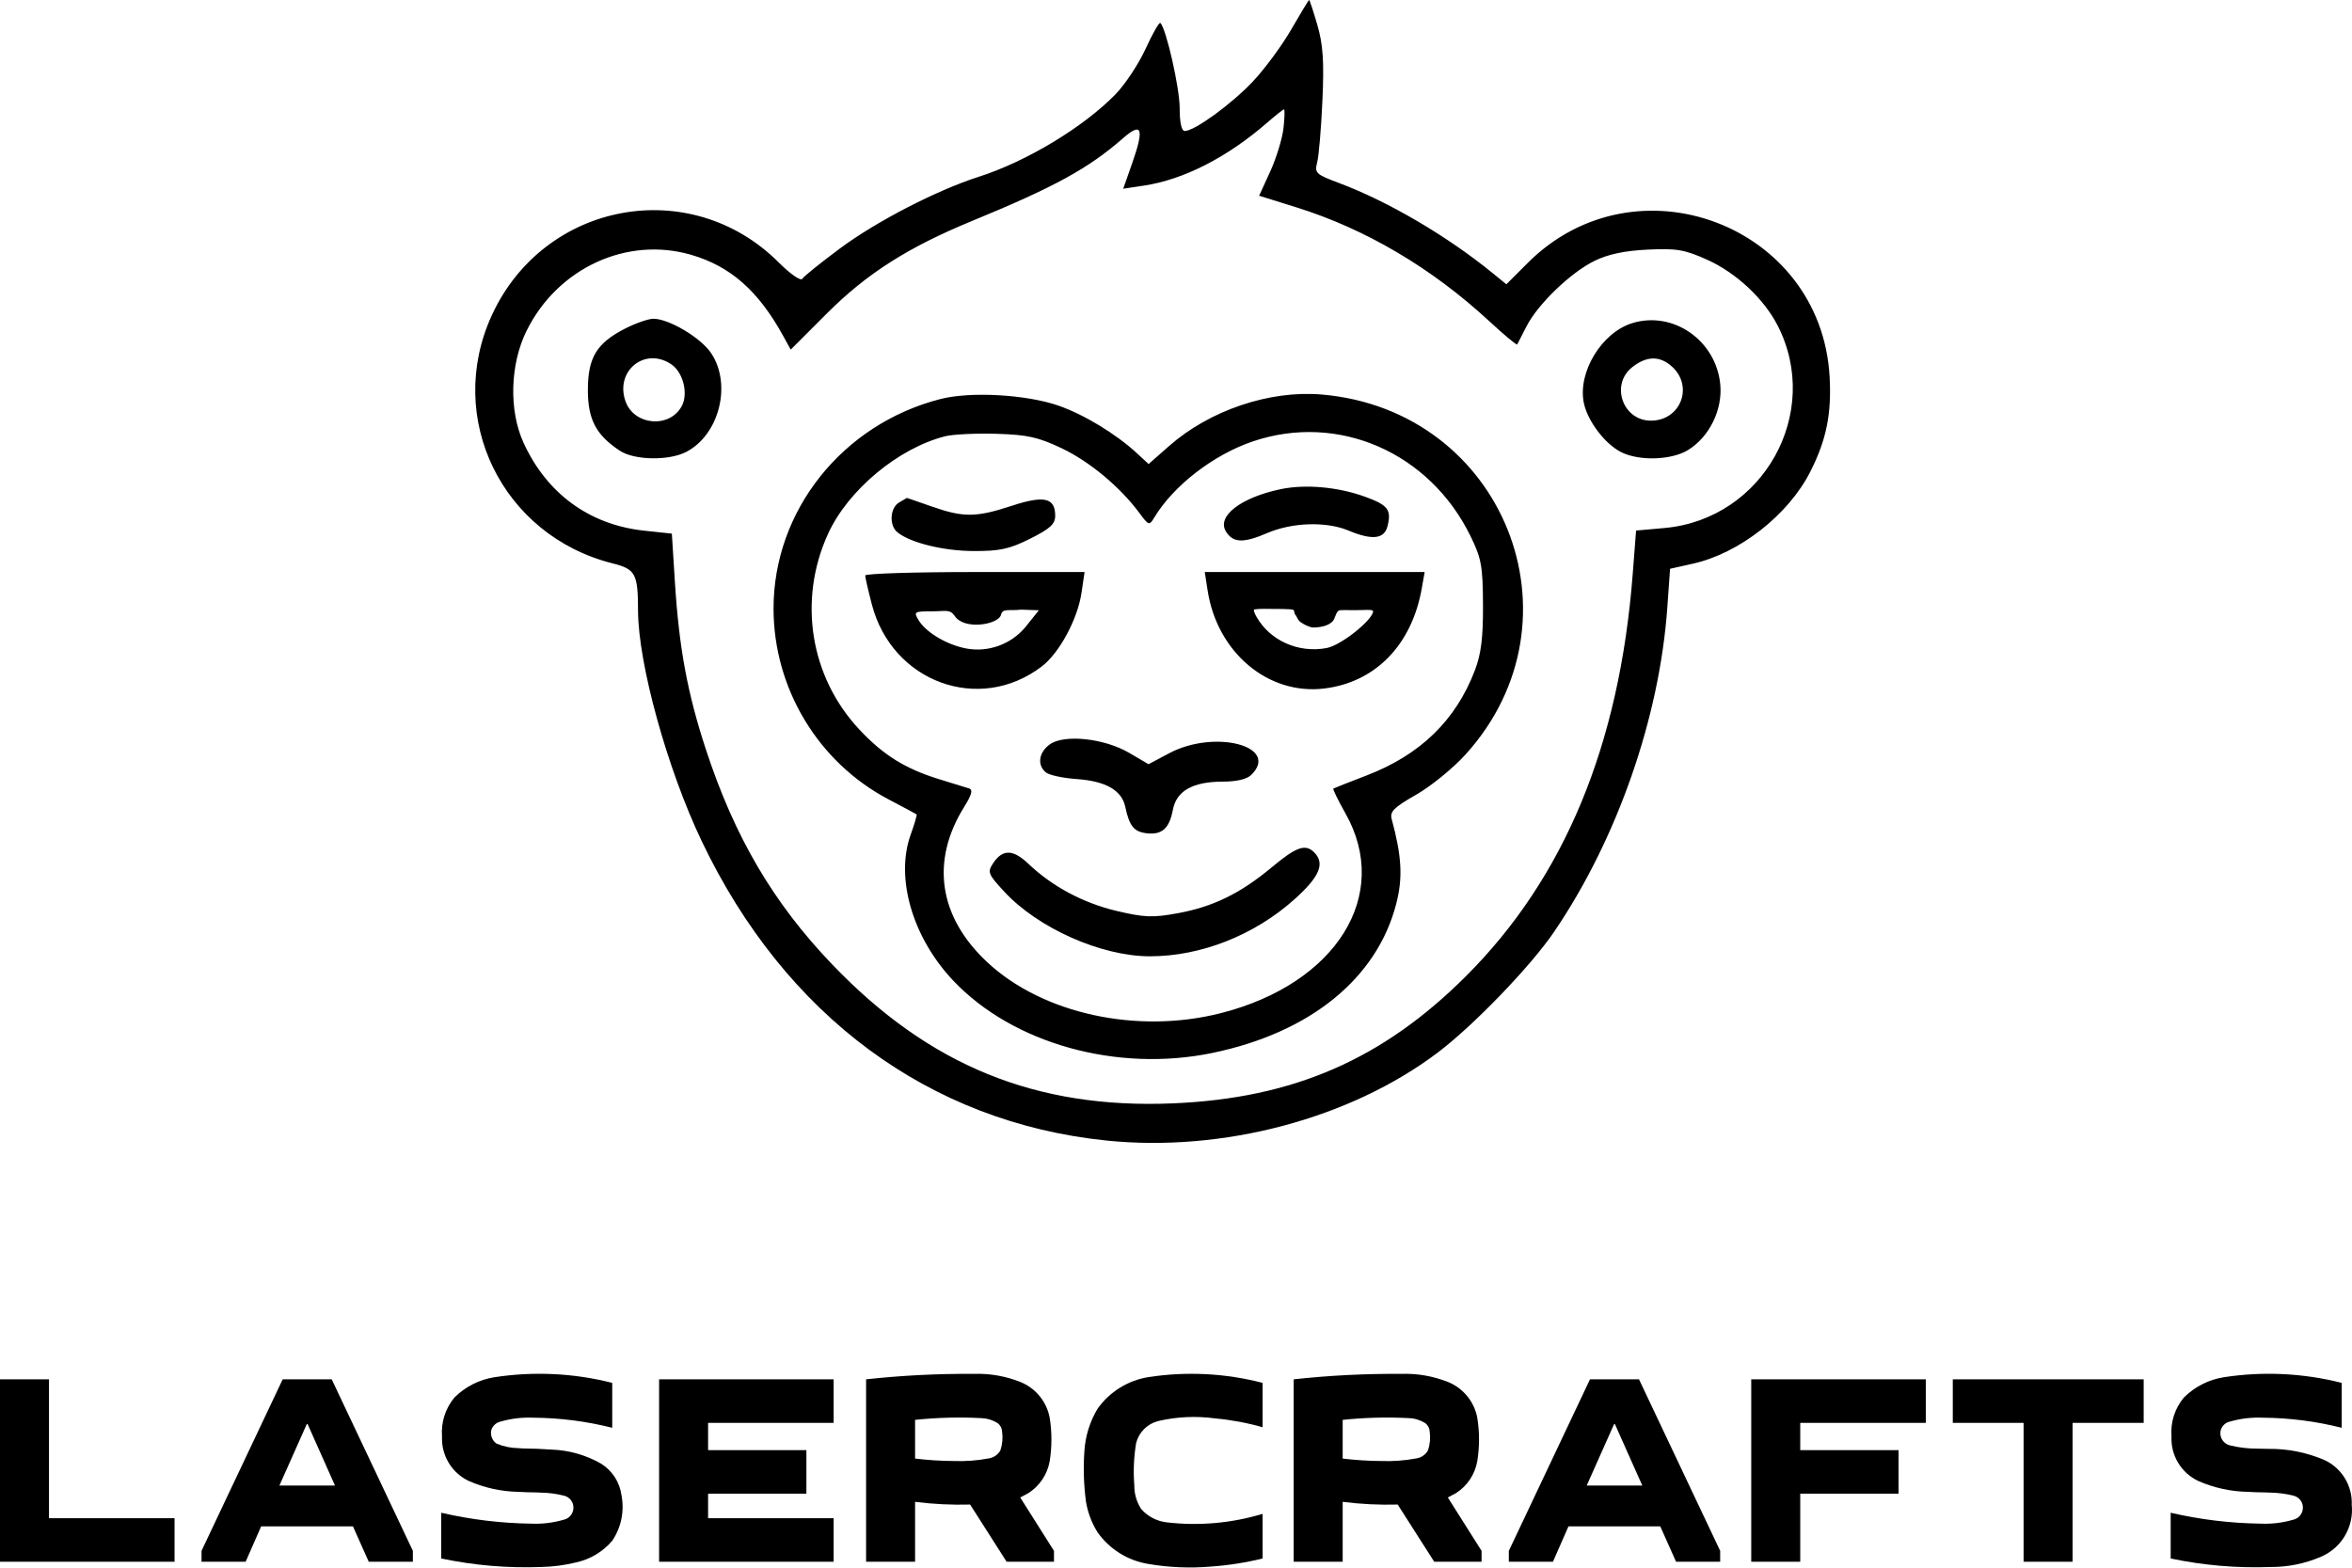
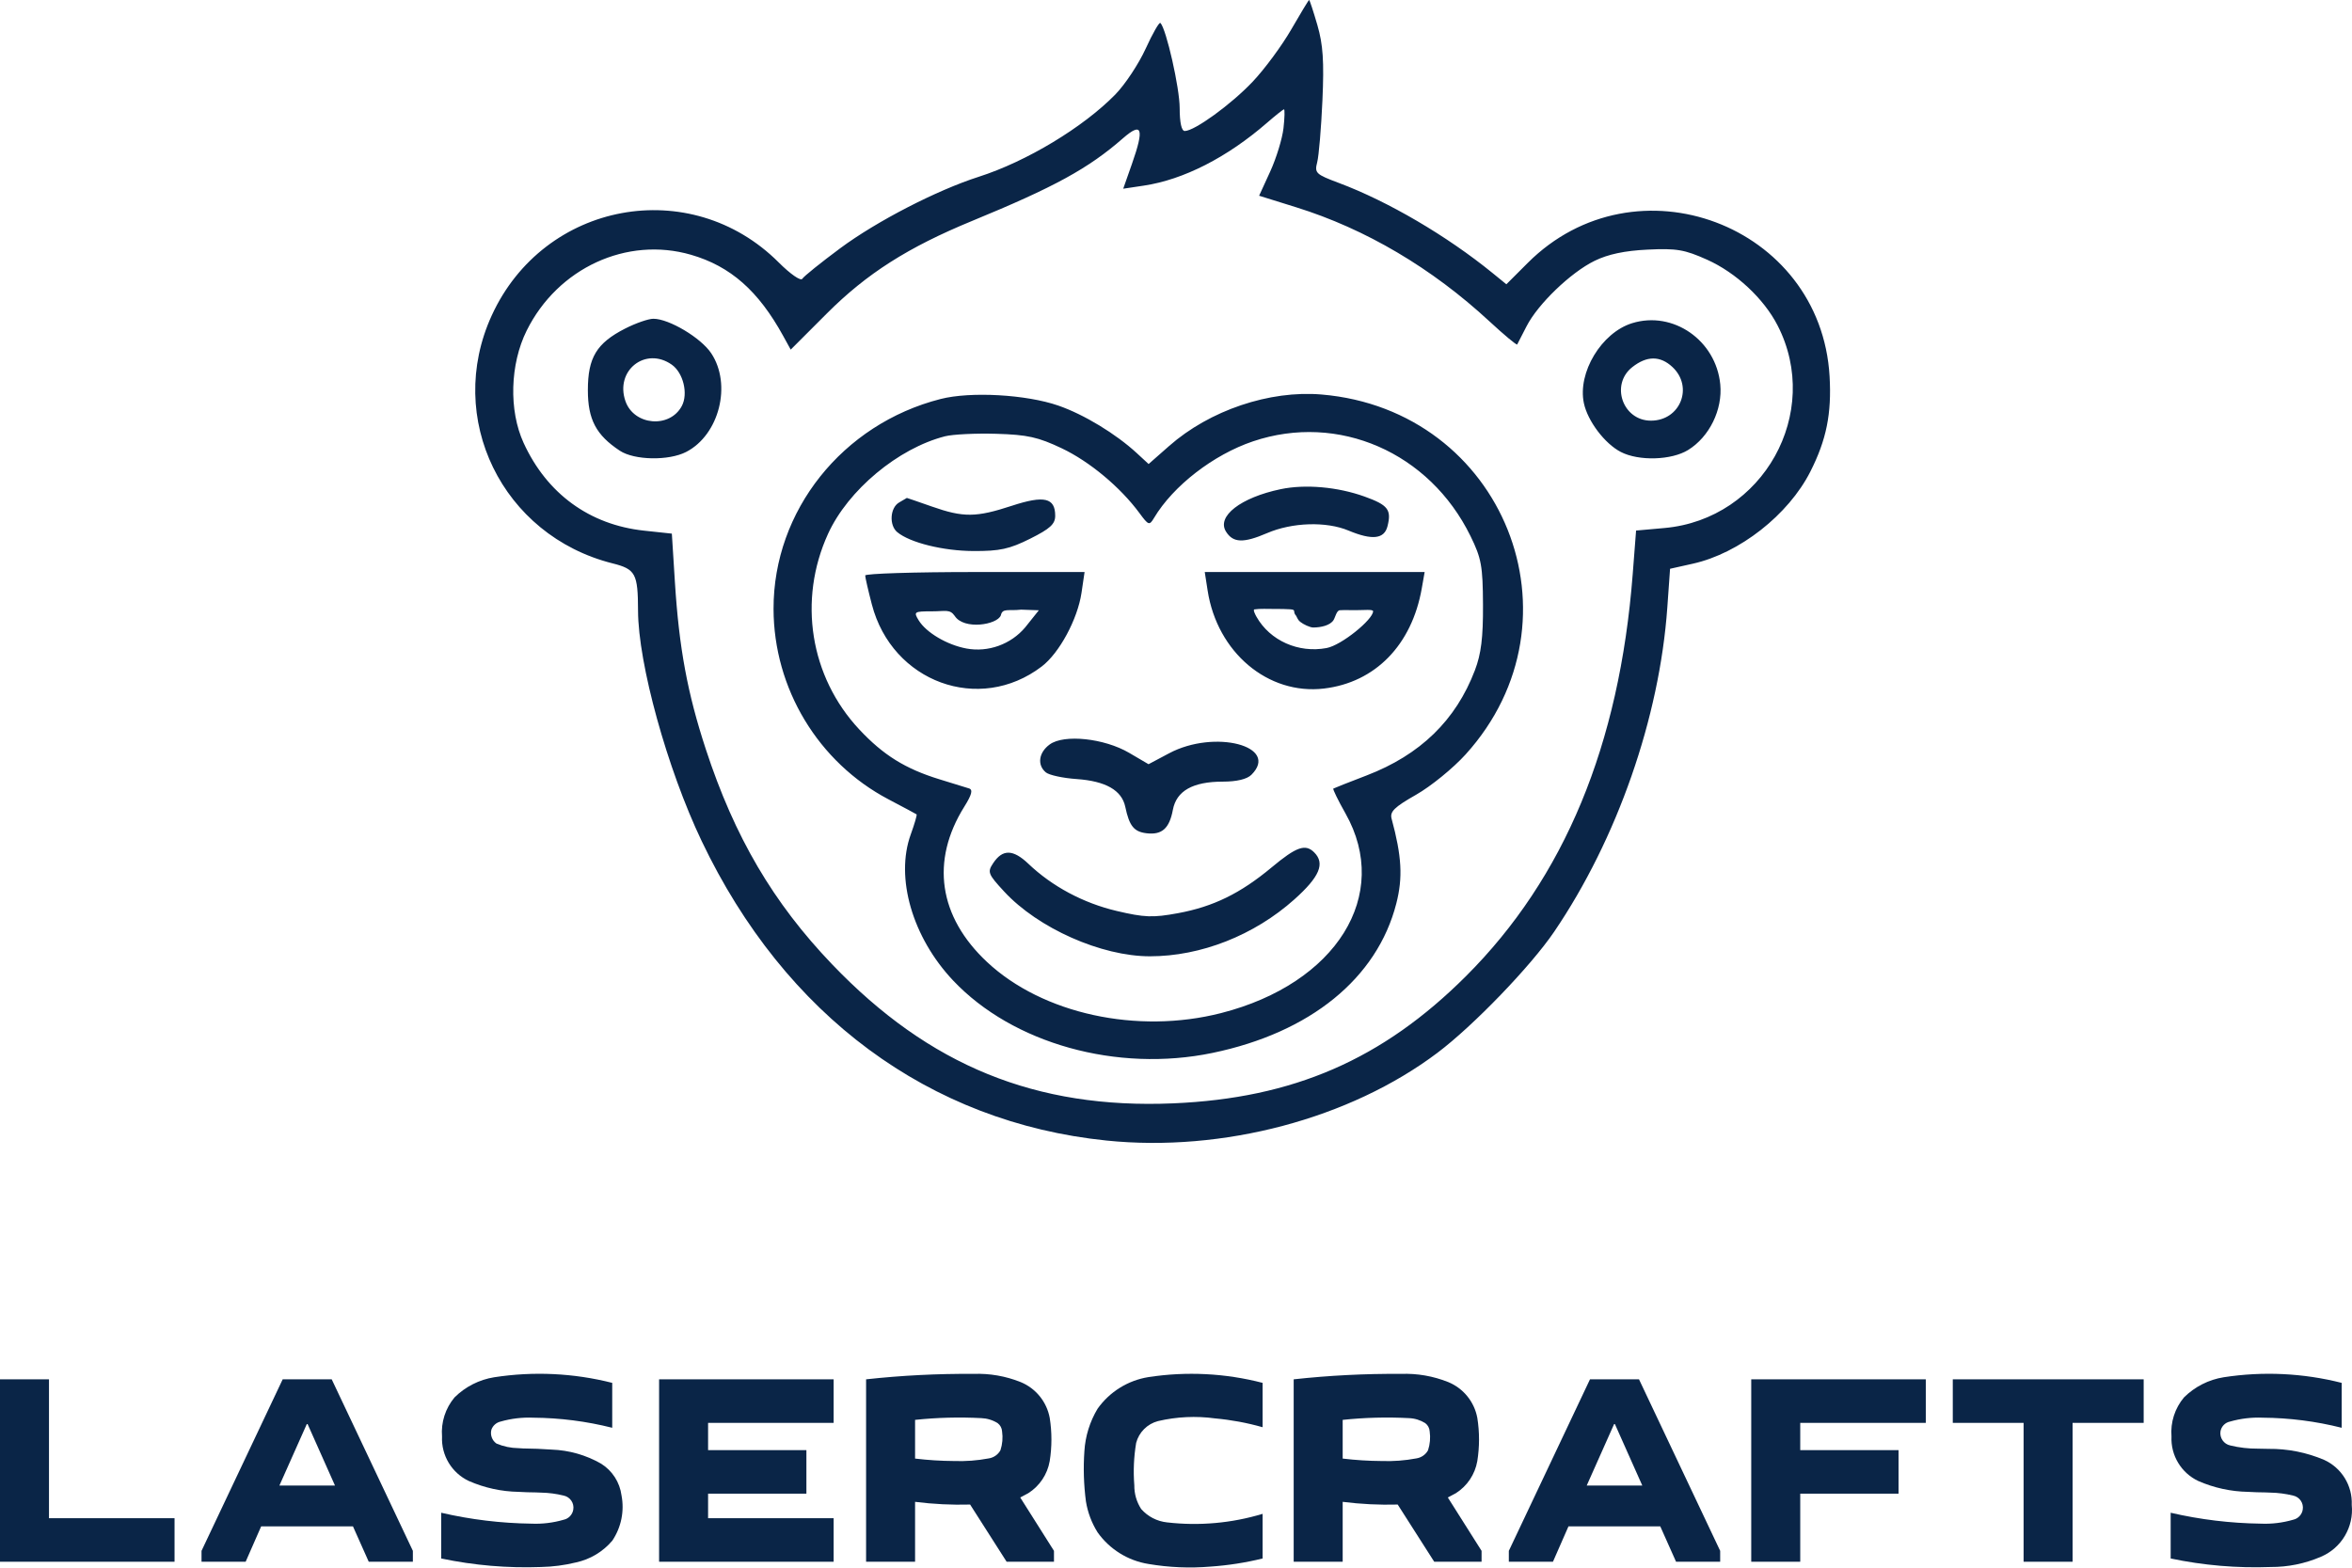
<svg xmlns="http://www.w3.org/2000/svg" width="280.011mm" height="186.646mm" viewBox="-590.005 206.677 280.011 186.646">
-   <path transform="matrix(-1,0,0,1,0,0)" style="stroke:none;fill:currentColor;fill-rule:evenodd" d="M436.272,210.172C437.378,212.094,439.444,214.895,440.864,216.397C443.421,219.101,447.793,222.276,448.958,222.276C449.341,222.276,449.562,221.273,449.562,219.544C449.562,217.167,451.16,210.106,451.855,209.411C451.99,209.275,452.78,210.652,453.61,212.47C454.44,214.289,456.066,216.745,457.224,217.928C461.055,221.845,467.79,225.905,473.481,227.727C478.474,229.326,485.633,233.019,489.967,236.233C492.274,237.943,494.309,239.582,494.49,239.874C494.674,240.172,495.907,239.317,497.296,237.929C507.795,227.43,525.243,230.655,531.464,244.244C537.055,256.455,530.232,270.453,517.076,273.762C514.34,274.451,514.057,274.977,514.045,279.39C514.029,285.706,510.575,298.218,506.47,306.826C496.554,327.623,479.387,340.327,458.276,342.489C444.425,343.907,429.29,339.893,418.868,332.036C414.589,328.811,407.769,321.734,404.979,317.627C397.472,306.572,392.44,292.151,391.508,279.022L391.18,274.405L388.453,273.795C382.92,272.557,377.088,267.982,374.478,262.833C372.564,259.056,371.932,255.926,372.189,251.486C373.235,233.428,395.287,225.147,408.13,237.99L410.668,240.528L412.307,239.194C417.76,234.753,424.762,230.649,430.632,228.453C433.359,227.432,433.521,227.276,433.188,225.99C432.993,225.234,432.714,221.923,432.567,218.632C432.36,213.969,432.493,211.989,433.169,209.662C433.647,208.02,434.088,206.677,434.15,206.677C434.211,206.677,435.167,208.25,436.272,210.172zM437.203,221.941C437.344,223.187,438.054,225.506,438.781,227.095L440.104,229.984L435.692,231.359C427.434,233.934,419.542,238.592,412.688,244.938C410.931,246.565,409.442,247.805,409.379,247.695C409.316,247.584,408.818,246.615,408.271,245.54C406.925,242.894,403.018,239.132,400.166,237.736C398.557,236.949,396.584,236.531,393.849,236.4C390.408,236.235,389.453,236.397,386.768,237.602C383.33,239.145,380.021,242.232,378.38,245.427C373.031,255.839,380.099,268.501,391.846,269.551L395.226,269.853L395.628,275.052C397.203,295.405,403.759,311.214,415.475,322.912C425.418,332.839,436.038,337.453,450.342,338.06C466.676,338.753,479.385,333.572,490.935,321.511C497.949,314.188,502.552,306.349,505.975,295.897C508.165,289.214,509.16,283.833,509.654,276.015L510.02,270.219L513.329,269.864C519.814,269.17,524.896,265.466,527.67,259.412C529.443,255.542,529.292,250.05,527.303,246.043C523.603,238.591,515.371,234.796,507.728,237.017C503.04,238.38,499.716,241.309,496.764,246.679L495.868,248.308L491.564,244.001C486.817,239.252,481.907,236.124,474.261,232.979C464.462,228.948,460.423,226.736,456.323,223.151C454.04,221.156,453.754,221.952,455.236,226.17L456.283,229.148L453.833,228.781C449.108,228.075,443.914,225.426,439.163,221.299C438.162,220.43,437.254,219.709,437.146,219.697C437.037,219.685,437.063,220.695,437.203,221.941zM515.587,245.804C518.98,247.538,520.018,249.255,520.018,253.135C520.018,256.627,519.038,258.484,516.21,260.349C514.479,261.49,510.385,261.562,508.308,260.488C504.377,258.455,502.86,252.463,505.333,248.741C506.557,246.9,510.355,244.634,512.218,244.634C512.812,244.634,514.328,245.161,515.587,245.804zM510.035,250.095C508.66,251.058,508.051,253.562,508.836,255.028C510.276,257.719,514.531,257.35,515.544,254.445C516.815,250.798,513.156,247.908,510.035,250.095zM395.697,245.16C399.346,246.29,402.212,251.044,401.44,254.687C400.989,256.819,398.955,259.506,397.045,260.494C394.904,261.601,391.015,261.487,389.028,260.259C386.495,258.694,384.913,255.464,385.203,252.45C385.707,247.202,390.822,243.649,395.697,245.16zM390.904,250.374C388.356,252.749,389.961,256.767,393.458,256.767C396.822,256.767,398.317,252.469,395.676,250.392C393.942,249.028,392.356,249.022,390.904,250.374zM478.019,254.186C489.713,257.169,497.933,267.495,497.913,279.176C497.897,288.662,492.59,297.459,484.231,301.857C482.465,302.786,480.959,303.591,480.885,303.647C480.81,303.703,481.123,304.779,481.579,306.039C483.446,311.195,481.378,318.309,476.52,323.446C469.423,330.95,457.023,334.41,445.663,332.056C434.013,329.642,426.054,323.174,423.772,314.264C422.98,311.175,423.122,308.625,424.331,304.17C424.56,303.326,424.012,302.788,421.416,301.311C419.657,300.31,417.002,298.148,415.517,296.507C400.995,280.463,410.985,255.495,432.664,253.654C438.864,253.128,445.993,255.535,450.824,259.788L453.26,261.932L454.661,260.639C457.158,258.335,460.951,256.035,464,254.976C467.822,253.65,474.451,253.276,478.019,254.186zM463.593,260.063C460.282,261.636,456.622,264.69,454.35,267.773C453.27,269.24,453.166,269.274,452.616,268.352C450.334,264.525,445.542,260.817,440.826,259.228C430.673,255.808,419.825,260.536,414.938,270.511C413.641,273.157,413.474,274.077,413.451,278.692C413.431,282.597,413.671,284.539,414.415,286.492C416.684,292.447,420.924,296.566,427.311,299.016C429.397,299.816,431.178,300.519,431.268,300.578C431.358,300.637,430.707,301.971,429.82,303.542C424.333,313.264,430.896,323.798,444.629,327.31C454.612,329.863,465.894,327.403,472.489,321.234C478.265,315.831,479.238,309.186,475.2,302.729C474.311,301.308,474.156,300.711,474.637,300.56C475.002,300.445,476.588,299.956,478.161,299.472C482.225,298.223,484.847,296.593,487.704,293.538C493.57,287.268,495.027,278.135,491.423,270.241C489.043,265.029,483.073,260.052,477.494,258.628C476.574,258.394,473.828,258.26,471.392,258.332C467.686,258.441,466.413,258.724,463.593,260.063zM482.97,266.514C484.046,267.141,484.173,269.223,483.185,270.042C481.673,271.297,477.728,272.276,474.116,272.292C470.972,272.305,469.829,272.057,467.357,270.82C464.981,269.632,464.381,269.082,464.381,268.089C464.381,265.944,465.697,265.641,469.536,266.901C473.794,268.299,475.307,268.314,479.065,266.993C480.693,266.421,482.032,265.96,482.042,265.969C482.052,265.977,482.47,266.223,482.97,266.514zM437.524,264.923C442.305,265.923,445.191,268.162,444.044,269.983C443.198,271.327,441.974,271.371,439.155,270.159C436.169,268.874,432.112,268.746,429.464,269.853C426.641,271.032,425.204,270.871,424.818,269.334C424.325,267.372,424.76,266.809,427.544,265.808C430.754,264.654,434.604,264.312,437.524,264.923zM465.031,295.32C466.348,296.276,466.555,297.77,465.493,298.651C465.104,298.974,463.461,299.33,461.841,299.443C458.372,299.684,456.454,300.777,456.039,302.747C455.559,305.033,455.007,305.719,453.508,305.898C451.673,306.116,450.79,305.331,450.373,303.113C449.949,300.851,448.003,299.751,444.426,299.751C442.766,299.751,441.544,299.458,441.02,298.934C437.611,295.524,445.395,293.49,450.818,296.374L453.268,297.676L455.575,296.324C458.541,294.586,463.321,294.078,465.031,295.32zM438.601,309.952C442.328,313.06,445.56,314.641,449.768,315.416C452.753,315.967,453.753,315.93,457.064,315.149C461.03,314.214,464.741,312.231,467.576,309.53C469.401,307.792,470.648,307.773,471.77,309.467C472.471,310.525,472.38,310.759,470.449,312.847C466.417,317.207,458.893,320.549,453.109,320.549C447.033,320.549,440.699,318.055,435.913,313.779C432.899,311.085,432.227,309.494,433.548,308.174C434.595,307.127,435.663,307.503,438.601,309.952zM487,275.203C487,275.429,486.644,276.981,486.208,278.653C483.797,287.912,473.413,291.706,465.987,286.041C463.888,284.441,461.713,280.411,461.248,277.262L460.884,274.792L473.942,274.792C481.124,274.792,487,274.977,487,275.203zM476.342,280.02C475.251,281.719,471.273,281.081,470.851,279.946C470.661,279.06,469.959,279.445,468.439,279.271L466.328,279.346L467.958,281.387C469.663,283.407,472.364,284.378,474.945,283.9C477.251,283.472,479.741,282.003,480.635,280.542C481.256,279.527,481.175,279.472,479.07,279.472C477.414,279.472,476.932,279.182,476.342,280.02zM446.233,277.002C445.093,284.363,439.048,289.455,432.388,288.666C426.28,287.943,421.927,283.486,420.74,276.742L420.397,274.792L433.486,274.792L446.576,274.792L446.233,277.002zM435.823,279.84C435.548,280.143,435.601,280.401,435.203,280.728C434.847,281.019,434.049,281.397,433.665,281.397C432.753,281.397,431.645,281.155,431.243,280.512C431.035,280.179,430.884,279.363,430.491,279.341C429.897,279.307,429.435,279.334,428.67,279.334C427.594,279.334,426.535,279.207,426.535,279.464C426.535,280.43,430.276,283.507,432.075,283.844C435.425,284.473,438.808,282.963,440.416,280.122C440.532,279.919,440.872,279.274,440.665,279.241C439.989,279.133,439.075,279.194,438.209,279.189C437.523,279.185,436.956,279.195,436.426,279.229C435.701,279.276,436.058,279.455,435.823,279.84z" />
-   <path transform="matrix(-1,0,0,1,0,0)" style="stroke:none;fill:currentColor;fill-rule:evenodd" d="M525.587,393.27C524.183,393.241,522.787,393.058,521.424,392.722C519.74,392.359,518.222,391.448,517.109,390.134C516.047,388.553,515.653,386.615,516.012,384.745C516.216,383.186,517.107,381.799,518.441,380.966C520.244,379.933,522.271,379.358,524.347,379.288C525.471,379.208,526.596,379.163,527.722,379.153L528.283,379.118C529.182,379.107,530.07,378.921,530.898,378.57C531.427,378.198,531.667,377.539,531.502,376.914C531.325,376.426,530.911,376.063,530.405,375.95C529.143,375.589,527.831,375.434,526.52,375.49C523.349,375.513,520.193,375.916,517.118,376.691L517.118,371.343C521.71,370.179,526.487,369.952,531.169,370.675C532.954,370.961,534.604,371.799,535.888,373.071C536.979,374.368,537.515,376.041,537.38,377.73C537.484,379.979,536.222,382.073,534.185,383.03C532.32,383.845,530.313,384.284,528.278,384.321C527.588,384.362,526.896,384.385,526.205,384.388L525.582,384.413C524.679,384.43,523.78,384.547,522.903,384.764C522.133,384.92,521.624,385.659,521.755,386.434C521.85,387.035,522.306,387.517,522.902,387.643C524.15,388.007,525.448,388.164,526.747,388.107C530.36,388.059,533.957,387.624,537.477,386.809L537.477,392.255C533.57,393.077,529.577,393.418,525.587,393.27z" />
-   <path transform="matrix(-1,0,0,1,0,0)" style="stroke:none;fill:currentColor;fill-rule:evenodd" d="M481.063,385.51C478.89,385.785,476.7,385.893,474.51,385.833L470.164,392.643L464.527,392.643L464.527,391.346L468.544,384.991L467.592,384.484C466.239,383.629,465.311,382.242,465.036,380.666C464.763,378.96,464.762,377.221,465.033,375.514C465.387,373.599,466.69,371.993,468.49,371.251C470.278,370.534,472.196,370.201,474.121,370.274C478.388,370.242,482.653,370.458,486.895,370.922L486.895,392.643L481.063,392.643L481.063,385.51zM476.428,380.649C477.977,380.64,479.525,380.542,481.063,380.358L481.063,375.75C478.442,375.473,475.803,375.404,473.172,375.542C472.484,375.569,471.814,375.774,471.23,376.139C470.919,376.375,470.727,376.735,470.705,377.126C470.596,377.879,470.663,378.648,470.901,379.371C471.19,379.892,471.704,380.249,472.293,380.338C473.656,380.595,475.042,380.699,476.428,380.649z" />
-   <path transform="matrix(-1,0,0,1,0,0)" style="stroke:none;fill:currentColor;fill-rule:evenodd" d="M445.891,393.221C443.8,393.077,441.725,392.754,439.689,392.255L439.689,386.939C443.374,388.054,447.248,388.399,451.072,387.956C452.26,387.829,453.357,387.261,454.146,386.364C454.691,385.524,454.975,384.541,454.962,383.54C455.096,381.854,455.022,380.158,454.743,378.491C454.408,377.221,453.416,376.23,452.146,375.896C449.918,375.374,447.613,375.265,445.345,375.575C443.431,375.747,441.537,376.099,439.689,376.625L439.689,371.343C444.125,370.194,448.747,369.96,453.276,370.656C455.721,371.047,457.905,372.405,459.336,374.424C460.26,375.962,460.799,377.699,460.907,379.49C461.045,381.479,460.983,383.477,460.723,385.454C460.512,386.763,460.041,388.017,459.336,389.141C457.905,391.16,455.721,392.518,453.276,392.909C450.837,393.324,448.356,393.429,445.891,393.221z" />
-   <path transform="matrix(-1,0,0,1,0,0)" style="stroke:none;fill:currentColor;fill-rule:evenodd" d="M430.156,385.51C427.984,385.785,425.793,385.893,423.604,385.833L419.258,392.643L413.62,392.643L413.62,391.346L417.638,384.991L416.685,384.484C415.333,383.629,414.405,382.242,414.13,380.666C413.856,378.96,413.855,377.221,414.127,375.514C414.481,373.599,415.784,371.993,417.584,371.251C419.372,370.534,421.29,370.201,423.215,370.274C427.482,370.242,431.747,370.458,435.989,370.922L435.989,392.643L430.156,392.643L430.156,385.51zM425.522,380.649C427.071,380.64,428.618,380.542,430.156,380.358L430.156,375.75C427.536,375.473,424.897,375.404,422.266,375.542C421.578,375.568,420.908,375.774,420.324,376.139C420.012,376.375,419.82,376.735,419.798,377.126C419.69,377.879,419.757,378.648,419.994,379.371C420.283,379.892,420.798,380.249,421.387,380.338C422.749,380.595,424.136,380.699,425.522,380.649z" />
-   <path transform="matrix(-1,0,0,1,0,0)" style="stroke:none;fill:currentColor;fill-rule:evenodd" d="M319.691,393.27C317.627,393.283,315.582,392.866,313.687,392.046C311.246,391.012,309.76,388.505,310.024,385.868C309.927,383.584,311.226,381.466,313.305,380.517C315.397,379.626,317.651,379.178,319.925,379.202L321.216,379.177C322.316,379.184,323.412,379.057,324.481,378.797C325.256,378.637,325.771,377.896,325.65,377.113C325.548,376.527,325.093,376.063,324.51,375.95C323.247,375.589,321.936,375.434,320.624,375.49C317.454,375.513,314.297,375.916,311.223,376.691L311.223,371.343C315.814,370.179,320.592,369.952,325.273,370.675C327.058,370.961,328.709,371.799,329.993,373.071C331.084,374.367,331.62,376.041,331.484,377.73C331.589,379.979,330.327,382.073,328.289,383.03C326.424,383.846,324.417,384.284,322.382,384.321C321.692,384.362,321,384.385,320.309,384.388L319.686,384.413C318.783,384.43,317.884,384.548,317.007,384.764C316.237,384.92,315.729,385.659,315.859,386.434C315.954,387.035,316.411,387.517,317.006,387.643C318.254,388.007,319.553,388.164,320.852,388.107C324.464,388.059,328.062,387.624,331.582,386.809L331.582,392.255C327.675,393.077,323.682,393.418,319.691,393.27z" />
-   <path transform="matrix(-1,0,0,1,0,0)" style="stroke:none;fill:currentColor;fill-rule:evenodd" d="M569.225,387.459L584.173,387.459L584.173,370.922L590.005,370.922L590.005,392.643L569.225,392.643L569.225,387.459z" />
-   <path transform="matrix(-1,0,0,1,0,0)" style="stroke:none;fill:currentColor;fill-rule:evenodd" d="M558.912,388.428L547.985,388.428L546.105,392.643L540.852,392.643L540.852,391.346L550.514,370.922L556.351,370.922L566.013,391.346L566.013,392.643L560.76,392.643L558.912,388.428zM556.74,383.568L553.432,376.143L550.125,383.568L556.74,383.568z" />
-   <path transform="matrix(-1,0,0,1,0,0)" style="stroke:none;fill:currentColor;fill-rule:evenodd" d="M490.758,387.459L505.706,387.459L505.706,384.536L494.001,384.536L494.001,379.353L505.706,379.353L505.706,376.107L490.758,376.107L490.758,370.922L511.538,370.922L511.538,392.643L490.758,392.643L490.758,387.459z" />
-   <path transform="matrix(-1,0,0,1,0,0)" style="stroke:none;fill:currentColor;fill-rule:evenodd" d="M403.274,388.428L392.347,388.428L390.467,392.643L385.214,392.643L385.214,391.346L394.877,370.922L400.713,370.922L410.375,391.346L410.375,392.643L405.122,392.643L403.274,388.428zM401.102,383.568L397.795,376.143L394.487,383.568L401.102,383.568z" />
-   <path transform="matrix(-1,0,0,1,0,0)" style="stroke:none;fill:currentColor;fill-rule:evenodd" d="M375.683,384.536L363.978,384.536L363.978,379.353L375.683,379.353L375.683,376.107L360.735,376.107L360.735,370.922L381.516,370.922L381.516,392.643L375.683,392.643L375.683,384.536z" />
-   <path transform="matrix(-1,0,0,1,0,0)" style="stroke:none;fill:currentColor;fill-rule:evenodd" d="M343.259,376.107L334.796,376.107L334.796,370.922L357.521,370.922L357.521,376.107L349.091,376.107L349.091,392.643L343.259,392.643L343.259,376.107z" />
+   <path transform="matrix(-1,0,0,1,0,0)" style="stroke:none;fill:#0A2547;fill-rule:evenodd" d="M436.272,210.172C437.378,212.094,439.444,214.895,440.864,216.397C443.421,219.101,447.793,222.276,448.958,222.276C449.341,222.276,449.562,221.273,449.562,219.544C449.562,217.167,451.16,210.106,451.855,209.411C451.99,209.275,452.78,210.652,453.61,212.47C454.44,214.289,456.066,216.745,457.224,217.928C461.055,221.845,467.79,225.905,473.481,227.727C478.474,229.326,485.633,233.019,489.967,236.233C492.274,237.943,494.309,239.582,494.49,239.874C494.674,240.172,495.907,239.317,497.296,237.929C507.795,227.43,525.243,230.655,531.464,244.244C537.055,256.455,530.232,270.453,517.076,273.762C514.34,274.451,514.057,274.977,514.045,279.39C514.029,285.706,510.575,298.218,506.47,306.826C496.554,327.623,479.387,340.327,458.276,342.489C444.425,343.907,429.29,339.893,418.868,332.036C414.589,328.811,407.769,321.734,404.979,317.627C397.472,306.572,392.44,292.151,391.508,279.022L391.18,274.405L388.453,273.795C382.92,272.557,377.088,267.982,374.478,262.833C372.564,259.056,371.932,255.926,372.189,251.486C373.235,233.428,395.287,225.147,408.13,237.99L410.668,240.528L412.307,239.194C417.76,234.753,424.762,230.649,430.632,228.453C433.359,227.432,433.521,227.276,433.188,225.99C432.993,225.234,432.714,221.923,432.567,218.632C432.36,213.969,432.493,211.989,433.169,209.662C433.647,208.02,434.088,206.677,434.15,206.677C434.211,206.677,435.167,208.25,436.272,210.172zM437.203,221.941C437.344,223.187,438.054,225.506,438.781,227.095L440.104,229.984L435.692,231.359C427.434,233.934,419.542,238.592,412.688,244.938C410.931,246.565,409.442,247.805,409.379,247.695C409.316,247.584,408.818,246.615,408.271,245.54C406.925,242.894,403.018,239.132,400.166,237.736C398.557,236.949,396.584,236.531,393.849,236.4C390.408,236.235,389.453,236.397,386.768,237.602C383.33,239.145,380.021,242.232,378.38,245.427C373.031,255.839,380.099,268.501,391.846,269.551L395.226,269.853L395.628,275.052C397.203,295.405,403.759,311.214,415.475,322.912C425.418,332.839,436.038,337.453,450.342,338.06C466.676,338.753,479.385,333.572,490.935,321.511C497.949,314.188,502.552,306.349,505.975,295.897C508.165,289.214,509.16,283.833,509.654,276.015L510.02,270.219L513.329,269.864C519.814,269.17,524.896,265.466,527.67,259.412C529.443,255.542,529.292,250.05,527.303,246.043C523.603,238.591,515.371,234.796,507.728,237.017C503.04,238.38,499.716,241.309,496.764,246.679L495.868,248.308L491.564,244.001C486.817,239.252,481.907,236.124,474.261,232.979C464.462,228.948,460.423,226.736,456.323,223.151C454.04,221.156,453.754,221.952,455.236,226.17L456.283,229.148L453.833,228.781C449.108,228.075,443.914,225.426,439.163,221.299C438.162,220.43,437.254,219.709,437.146,219.697C437.037,219.685,437.063,220.695,437.203,221.941zM515.587,245.804C518.98,247.538,520.018,249.255,520.018,253.135C520.018,256.627,519.038,258.484,516.21,260.349C514.479,261.49,510.385,261.562,508.308,260.488C504.377,258.455,502.86,252.463,505.333,248.741C506.557,246.9,510.355,244.634,512.218,244.634C512.812,244.634,514.328,245.161,515.587,245.804zM510.035,250.095C508.66,251.058,508.051,253.562,508.836,255.028C510.276,257.719,514.531,257.35,515.544,254.445C516.815,250.798,513.156,247.908,510.035,250.095zM395.697,245.16C399.346,246.29,402.212,251.044,401.44,254.687C400.989,256.819,398.955,259.506,397.045,260.494C394.904,261.601,391.015,261.487,389.028,260.259C386.495,258.694,384.913,255.464,385.203,252.45C385.707,247.202,390.822,243.649,395.697,245.16zM390.904,250.374C388.356,252.749,389.961,256.767,393.458,256.767C396.822,256.767,398.317,252.469,395.676,250.392C393.942,249.028,392.356,249.022,390.904,250.374zM478.019,254.186C489.713,257.169,497.933,267.495,497.913,279.176C497.897,288.662,492.59,297.459,484.231,301.857C482.465,302.786,480.959,303.591,480.885,303.647C480.81,303.703,481.123,304.779,481.579,306.039C483.446,311.195,481.378,318.309,476.52,323.446C469.423,330.95,457.023,334.41,445.663,332.056C434.013,329.642,426.054,323.174,423.772,314.264C422.98,311.175,423.122,308.625,424.331,304.17C424.56,303.326,424.012,302.788,421.416,301.311C419.657,300.31,417.002,298.148,415.517,296.507C400.995,280.463,410.985,255.495,432.664,253.654C438.864,253.128,445.993,255.535,450.824,259.788L453.26,261.932L454.661,260.639C457.158,258.335,460.951,256.035,464,254.976C467.822,253.65,474.451,253.276,478.019,254.186zM463.593,260.063C460.282,261.636,456.622,264.69,454.35,267.773C453.27,269.24,453.166,269.274,452.616,268.352C450.334,264.525,445.542,260.817,440.826,259.228C430.673,255.808,419.825,260.536,414.938,270.511C413.641,273.157,413.474,274.077,413.451,278.692C413.431,282.597,413.671,284.539,414.415,286.492C416.684,292.447,420.924,296.566,427.311,299.016C429.397,299.816,431.178,300.519,431.268,300.578C431.358,300.637,430.707,301.971,429.82,303.542C424.333,313.264,430.896,323.798,444.629,327.31C454.612,329.863,465.894,327.403,472.489,321.234C478.265,315.831,479.238,309.186,475.2,302.729C474.311,301.308,474.156,300.711,474.637,300.56C475.002,300.445,476.588,299.956,478.161,299.472C482.225,298.223,484.847,296.593,487.704,293.538C493.57,287.268,495.027,278.135,491.423,270.241C489.043,265.029,483.073,260.052,477.494,258.628C476.574,258.394,473.828,258.26,471.392,258.332C467.686,258.441,466.413,258.724,463.593,260.063zM482.97,266.514C484.046,267.141,484.173,269.223,483.185,270.042C481.673,271.297,477.728,272.276,474.116,272.292C470.972,272.305,469.829,272.057,467.357,270.82C464.981,269.632,464.381,269.082,464.381,268.089C464.381,265.944,465.697,265.641,469.536,266.901C473.794,268.299,475.307,268.314,479.065,266.993C480.693,266.421,482.032,265.96,482.042,265.969C482.052,265.977,482.47,266.223,482.97,266.514zM437.524,264.923C442.305,265.923,445.191,268.162,444.044,269.983C443.198,271.327,441.974,271.371,439.155,270.159C436.169,268.874,432.112,268.746,429.464,269.853C426.641,271.032,425.204,270.871,424.818,269.334C424.325,267.372,424.76,266.809,427.544,265.808C430.754,264.654,434.604,264.312,437.524,264.923zM465.031,295.32C466.348,296.276,466.555,297.77,465.493,298.651C465.104,298.974,463.461,299.33,461.841,299.443C458.372,299.684,456.454,300.777,456.039,302.747C455.559,305.033,455.007,305.719,453.508,305.898C451.673,306.116,450.79,305.331,450.373,303.113C449.949,300.851,448.003,299.751,444.426,299.751C442.766,299.751,441.544,299.458,441.02,298.934C437.611,295.524,445.395,293.49,450.818,296.374L453.268,297.676L455.575,296.324C458.541,294.586,463.321,294.078,465.031,295.32zM438.601,309.952C442.328,313.06,445.56,314.641,449.768,315.416C452.753,315.967,453.753,315.93,457.064,315.149C461.03,314.214,464.741,312.231,467.576,309.53C469.401,307.792,470.648,307.773,471.77,309.467C472.471,310.525,472.38,310.759,470.449,312.847C466.417,317.207,458.893,320.549,453.109,320.549C447.033,320.549,440.699,318.055,435.913,313.779C432.899,311.085,432.227,309.494,433.548,308.174C434.595,307.127,435.663,307.503,438.601,309.952zM487,275.203C487,275.429,486.644,276.981,486.208,278.653C483.797,287.912,473.413,291.706,465.987,286.041C463.888,284.441,461.713,280.411,461.248,277.262L460.884,274.792L473.942,274.792C481.124,274.792,487,274.977,487,275.203zM476.342,280.02C475.251,281.719,471.273,281.081,470.851,279.946C470.661,279.06,469.959,279.445,468.439,279.271L466.328,279.346L467.958,281.387C469.663,283.407,472.364,284.378,474.945,283.9C477.251,283.472,479.741,282.003,480.635,280.542C481.256,279.527,481.175,279.472,479.07,279.472C477.414,279.472,476.932,279.182,476.342,280.02zM446.233,277.002C445.093,284.363,439.048,289.455,432.388,288.666C426.28,287.943,421.927,283.486,420.74,276.742L420.397,274.792L433.486,274.792L446.576,274.792L446.233,277.002zM435.823,279.84C435.548,280.143,435.601,280.401,435.203,280.728C434.847,281.019,434.049,281.397,433.665,281.397C432.753,281.397,431.645,281.155,431.243,280.512C431.035,280.179,430.884,279.363,430.491,279.341C429.897,279.307,429.435,279.334,428.67,279.334C427.594,279.334,426.535,279.207,426.535,279.464C426.535,280.43,430.276,283.507,432.075,283.844C435.425,284.473,438.808,282.963,440.416,280.122C440.532,279.919,440.872,279.274,440.665,279.241C439.989,279.133,439.075,279.194,438.209,279.189C437.523,279.185,436.956,279.195,436.426,279.229C435.701,279.276,436.058,279.455,435.823,279.84z" />
+   <path transform="matrix(-1,0,0,1,0,0)" style="stroke:none;fill:#0A2547;fill-rule:evenodd" d="M525.587,393.27C524.183,393.241,522.787,393.058,521.424,392.722C519.74,392.359,518.222,391.448,517.109,390.134C516.047,388.553,515.653,386.615,516.012,384.745C516.216,383.186,517.107,381.799,518.441,380.966C520.244,379.933,522.271,379.358,524.347,379.288C525.471,379.208,526.596,379.163,527.722,379.153L528.283,379.118C529.182,379.107,530.07,378.921,530.898,378.57C531.427,378.198,531.667,377.539,531.502,376.914C531.325,376.426,530.911,376.063,530.405,375.95C529.143,375.589,527.831,375.434,526.52,375.49C523.349,375.513,520.193,375.916,517.118,376.691L517.118,371.343C521.71,370.179,526.487,369.952,531.169,370.675C532.954,370.961,534.604,371.799,535.888,373.071C536.979,374.368,537.515,376.041,537.38,377.73C537.484,379.979,536.222,382.073,534.185,383.03C532.32,383.845,530.313,384.284,528.278,384.321C527.588,384.362,526.896,384.385,526.205,384.388L525.582,384.413C524.679,384.43,523.78,384.547,522.903,384.764C522.133,384.92,521.624,385.659,521.755,386.434C521.85,387.035,522.306,387.517,522.902,387.643C524.15,388.007,525.448,388.164,526.747,388.107C530.36,388.059,533.957,387.624,537.477,386.809L537.477,392.255C533.57,393.077,529.577,393.418,525.587,393.27z" />
+   <path transform="matrix(-1,0,0,1,0,0)" style="stroke:none;fill:#0A2547;fill-rule:evenodd" d="M481.063,385.51C478.89,385.785,476.7,385.893,474.51,385.833L470.164,392.643L464.527,392.643L464.527,391.346L468.544,384.991L467.592,384.484C466.239,383.629,465.311,382.242,465.036,380.666C464.763,378.96,464.762,377.221,465.033,375.514C465.387,373.599,466.69,371.993,468.49,371.251C470.278,370.534,472.196,370.201,474.121,370.274C478.388,370.242,482.653,370.458,486.895,370.922L486.895,392.643L481.063,392.643L481.063,385.51zM476.428,380.649C477.977,380.64,479.525,380.542,481.063,380.358L481.063,375.75C478.442,375.473,475.803,375.404,473.172,375.542C472.484,375.569,471.814,375.774,471.23,376.139C470.919,376.375,470.727,376.735,470.705,377.126C470.596,377.879,470.663,378.648,470.901,379.371C471.19,379.892,471.704,380.249,472.293,380.338C473.656,380.595,475.042,380.699,476.428,380.649z" />
+   <path transform="matrix(-1,0,0,1,0,0)" style="stroke:none;fill:#0A2547;fill-rule:evenodd" d="M445.891,393.221C443.8,393.077,441.725,392.754,439.689,392.255L439.689,386.939C443.374,388.054,447.248,388.399,451.072,387.956C452.26,387.829,453.357,387.261,454.146,386.364C454.691,385.524,454.975,384.541,454.962,383.54C455.096,381.854,455.022,380.158,454.743,378.491C454.408,377.221,453.416,376.23,452.146,375.896C449.918,375.374,447.613,375.265,445.345,375.575C443.431,375.747,441.537,376.099,439.689,376.625L439.689,371.343C444.125,370.194,448.747,369.96,453.276,370.656C455.721,371.047,457.905,372.405,459.336,374.424C460.26,375.962,460.799,377.699,460.907,379.49C461.045,381.479,460.983,383.477,460.723,385.454C460.512,386.763,460.041,388.017,459.336,389.141C457.905,391.16,455.721,392.518,453.276,392.909C450.837,393.324,448.356,393.429,445.891,393.221z" />
+   <path transform="matrix(-1,0,0,1,0,0)" style="stroke:none;fill:#0A2547;fill-rule:evenodd" d="M430.156,385.51C427.984,385.785,425.793,385.893,423.604,385.833L419.258,392.643L413.62,392.643L413.62,391.346L417.638,384.991L416.685,384.484C415.333,383.629,414.405,382.242,414.13,380.666C413.856,378.96,413.855,377.221,414.127,375.514C414.481,373.599,415.784,371.993,417.584,371.251C419.372,370.534,421.29,370.201,423.215,370.274C427.482,370.242,431.747,370.458,435.989,370.922L435.989,392.643L430.156,392.643L430.156,385.51zM425.522,380.649C427.071,380.64,428.618,380.542,430.156,380.358L430.156,375.75C427.536,375.473,424.897,375.404,422.266,375.542C421.578,375.568,420.908,375.774,420.324,376.139C420.012,376.375,419.82,376.735,419.798,377.126C419.69,377.879,419.757,378.648,419.994,379.371C420.283,379.892,420.798,380.249,421.387,380.338C422.749,380.595,424.136,380.699,425.522,380.649z" />
+   <path transform="matrix(-1,0,0,1,0,0)" style="stroke:none;fill:#0A2547;fill-rule:evenodd" d="M319.691,393.27C317.627,393.283,315.582,392.866,313.687,392.046C311.246,391.012,309.76,388.505,310.024,385.868C309.927,383.584,311.226,381.466,313.305,380.517C315.397,379.626,317.651,379.178,319.925,379.202L321.216,379.177C322.316,379.184,323.412,379.057,324.481,378.797C325.256,378.637,325.771,377.896,325.65,377.113C325.548,376.527,325.093,376.063,324.51,375.95C323.247,375.589,321.936,375.434,320.624,375.49C317.454,375.513,314.297,375.916,311.223,376.691L311.223,371.343C315.814,370.179,320.592,369.952,325.273,370.675C327.058,370.961,328.709,371.799,329.993,373.071C331.084,374.367,331.62,376.041,331.484,377.73C331.589,379.979,330.327,382.073,328.289,383.03C326.424,383.846,324.417,384.284,322.382,384.321C321.692,384.362,321,384.385,320.309,384.388L319.686,384.413C318.783,384.43,317.884,384.548,317.007,384.764C316.237,384.92,315.729,385.659,315.859,386.434C315.954,387.035,316.411,387.517,317.006,387.643C318.254,388.007,319.553,388.164,320.852,388.107C324.464,388.059,328.062,387.624,331.582,386.809L331.582,392.255C327.675,393.077,323.682,393.418,319.691,393.27z" />
+   <path transform="matrix(-1,0,0,1,0,0)" style="stroke:none;fill:#0A2547;fill-rule:evenodd" d="M569.225,387.459L584.173,387.459L584.173,370.922L590.005,370.922L590.005,392.643L569.225,392.643L569.225,387.459z" />
+   <path transform="matrix(-1,0,0,1,0,0)" style="stroke:none;fill:#0A2547;fill-rule:evenodd" d="M558.912,388.428L547.985,388.428L546.105,392.643L540.852,392.643L540.852,391.346L550.514,370.922L556.351,370.922L566.013,391.346L566.013,392.643L560.76,392.643L558.912,388.428zM556.74,383.568L553.432,376.143L550.125,383.568L556.74,383.568z" />
+   <path transform="matrix(-1,0,0,1,0,0)" style="stroke:none;fill:#0A2547;fill-rule:evenodd" d="M490.758,387.459L505.706,387.459L505.706,384.536L494.001,384.536L494.001,379.353L505.706,379.353L505.706,376.107L490.758,376.107L490.758,370.922L511.538,370.922L511.538,392.643L490.758,392.643L490.758,387.459z" />
+   <path transform="matrix(-1,0,0,1,0,0)" style="stroke:none;fill:#0A2547;fill-rule:evenodd" d="M403.274,388.428L392.347,388.428L390.467,392.643L385.214,392.643L385.214,391.346L394.877,370.922L400.713,370.922L410.375,391.346L410.375,392.643L405.122,392.643L403.274,388.428zM401.102,383.568L397.795,376.143L394.487,383.568L401.102,383.568z" />
+   <path transform="matrix(-1,0,0,1,0,0)" style="stroke:none;fill:#0A2547;fill-rule:evenodd" d="M375.683,384.536L363.978,384.536L363.978,379.353L375.683,379.353L375.683,376.107L360.735,376.107L360.735,370.922L381.516,370.922L381.516,392.643L375.683,392.643L375.683,384.536z" />
+   <path transform="matrix(-1,0,0,1,0,0)" style="stroke:none;fill:#0A2547;fill-rule:evenodd" d="M343.259,376.107L334.796,376.107L334.796,370.922L357.521,370.922L357.521,376.107L349.091,376.107L349.091,392.643L343.259,392.643L343.259,376.107z" />
</svg>
